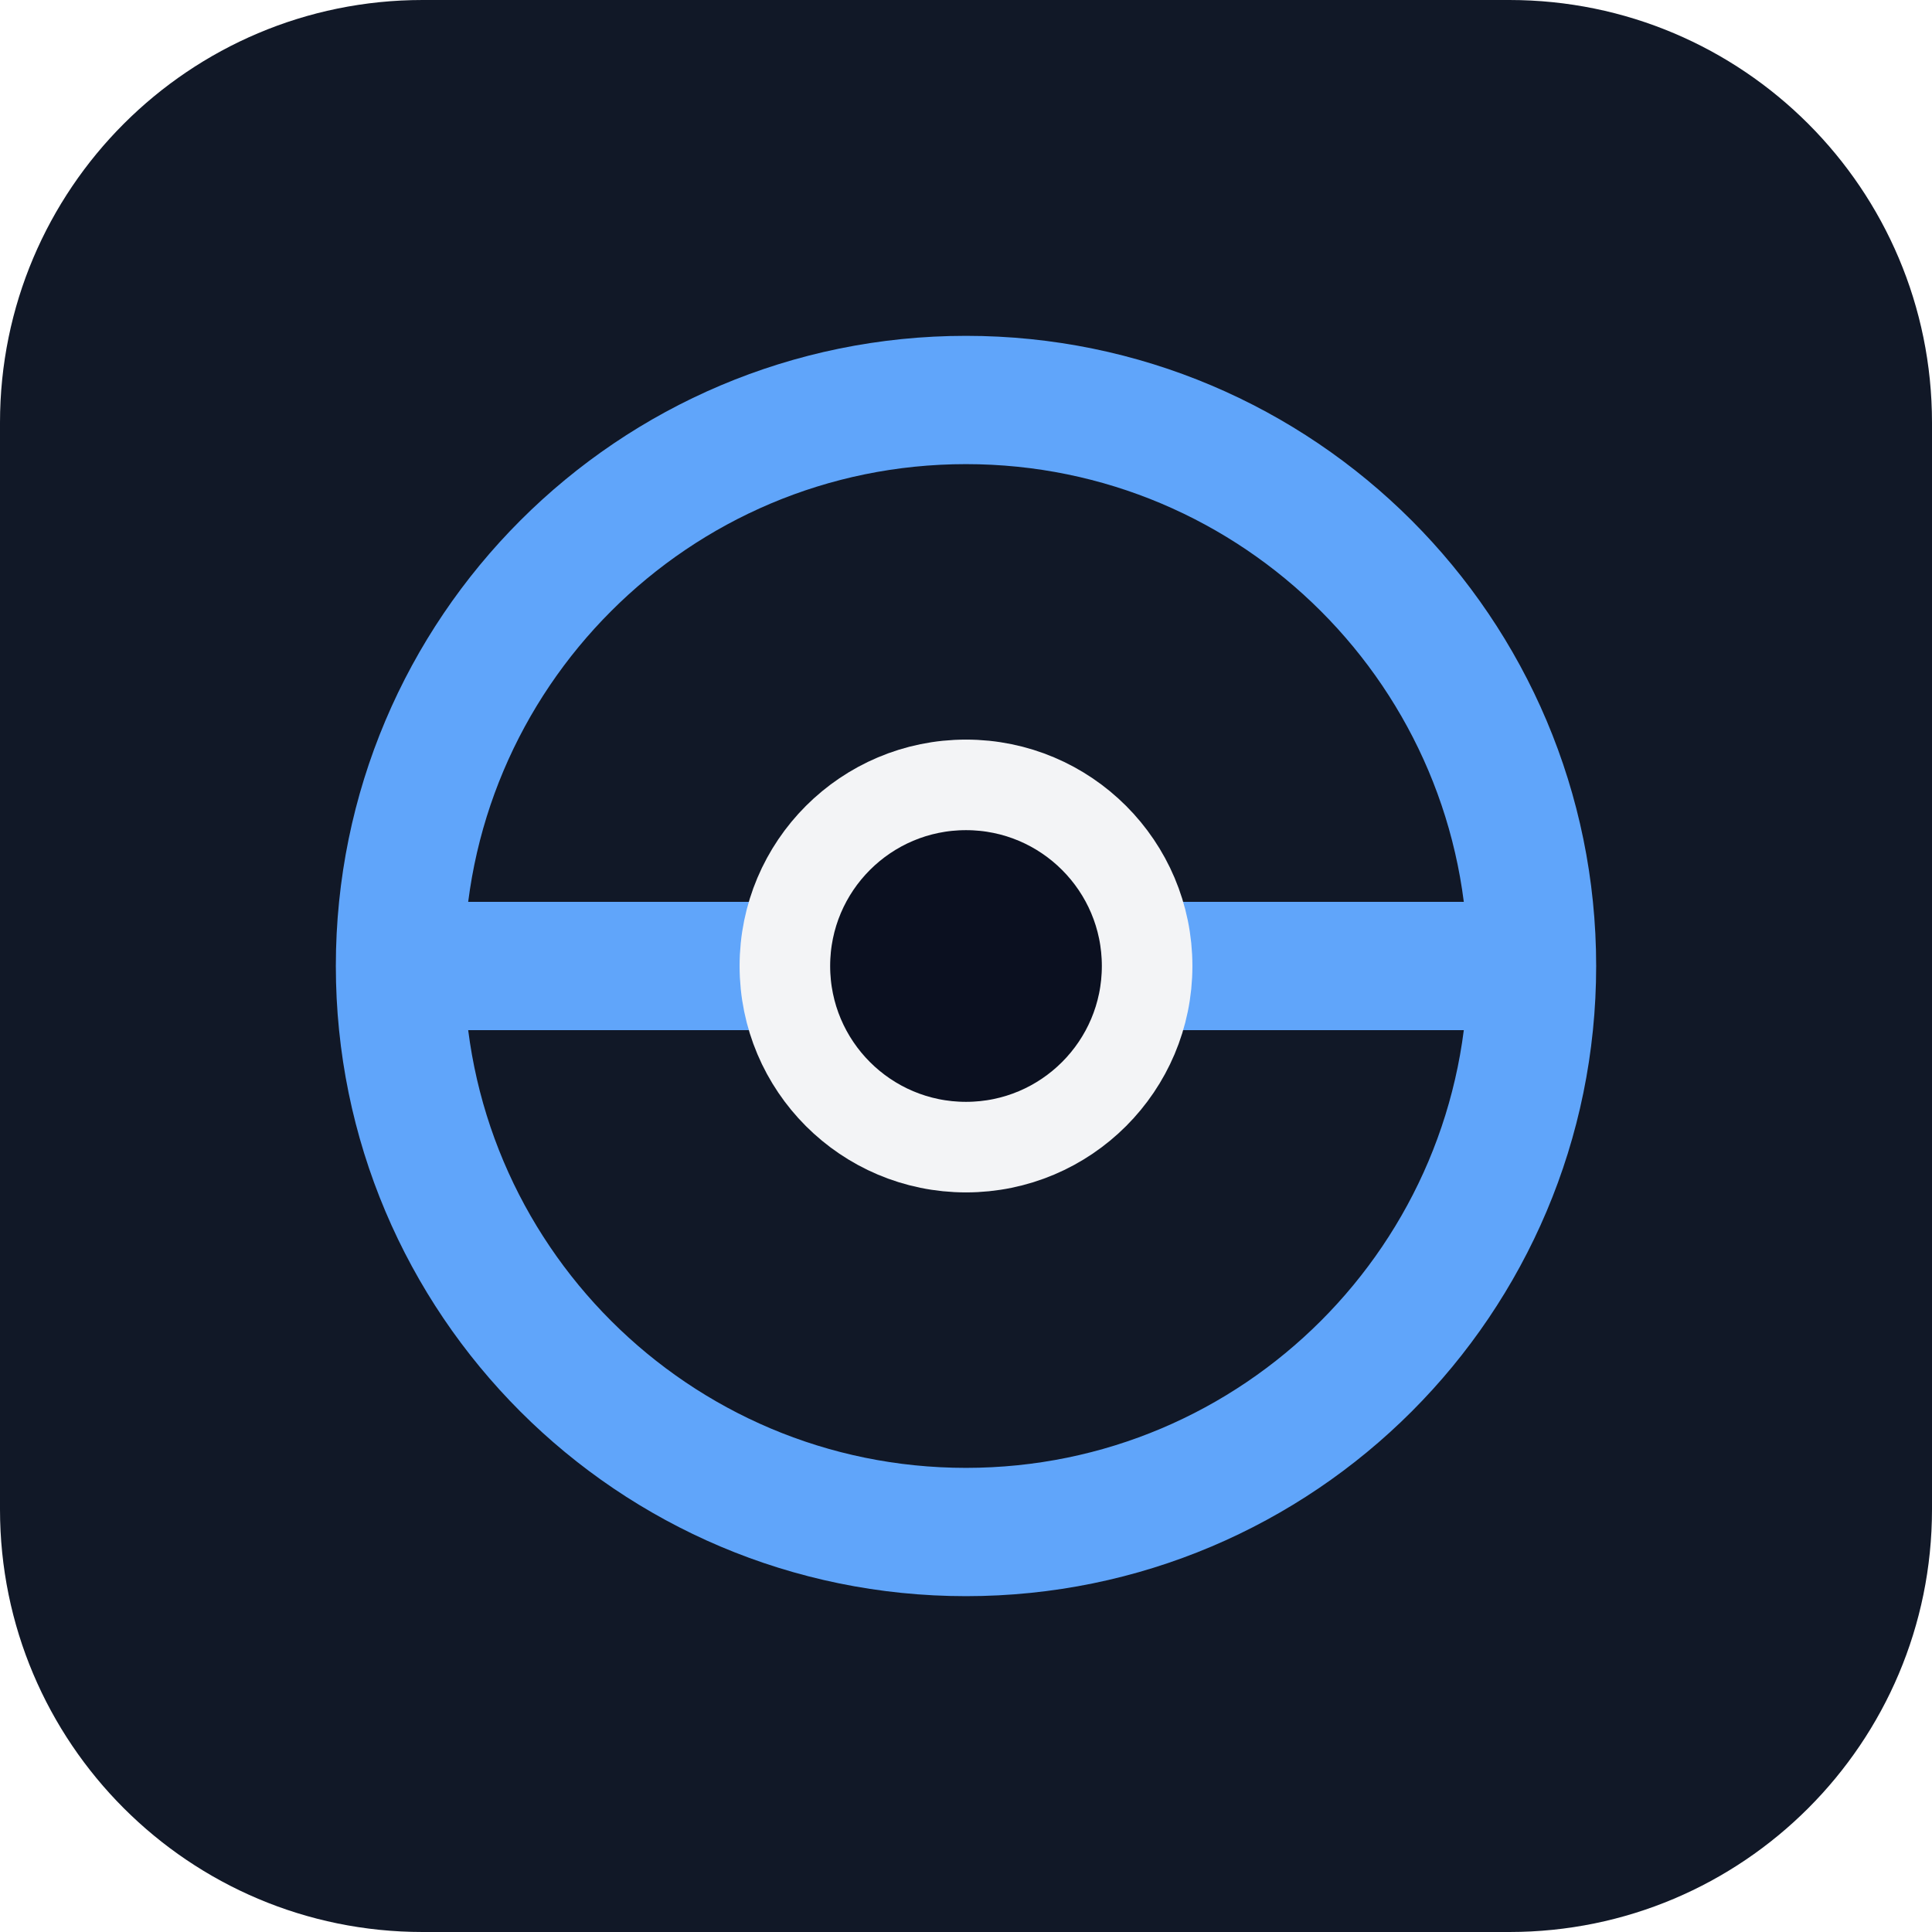
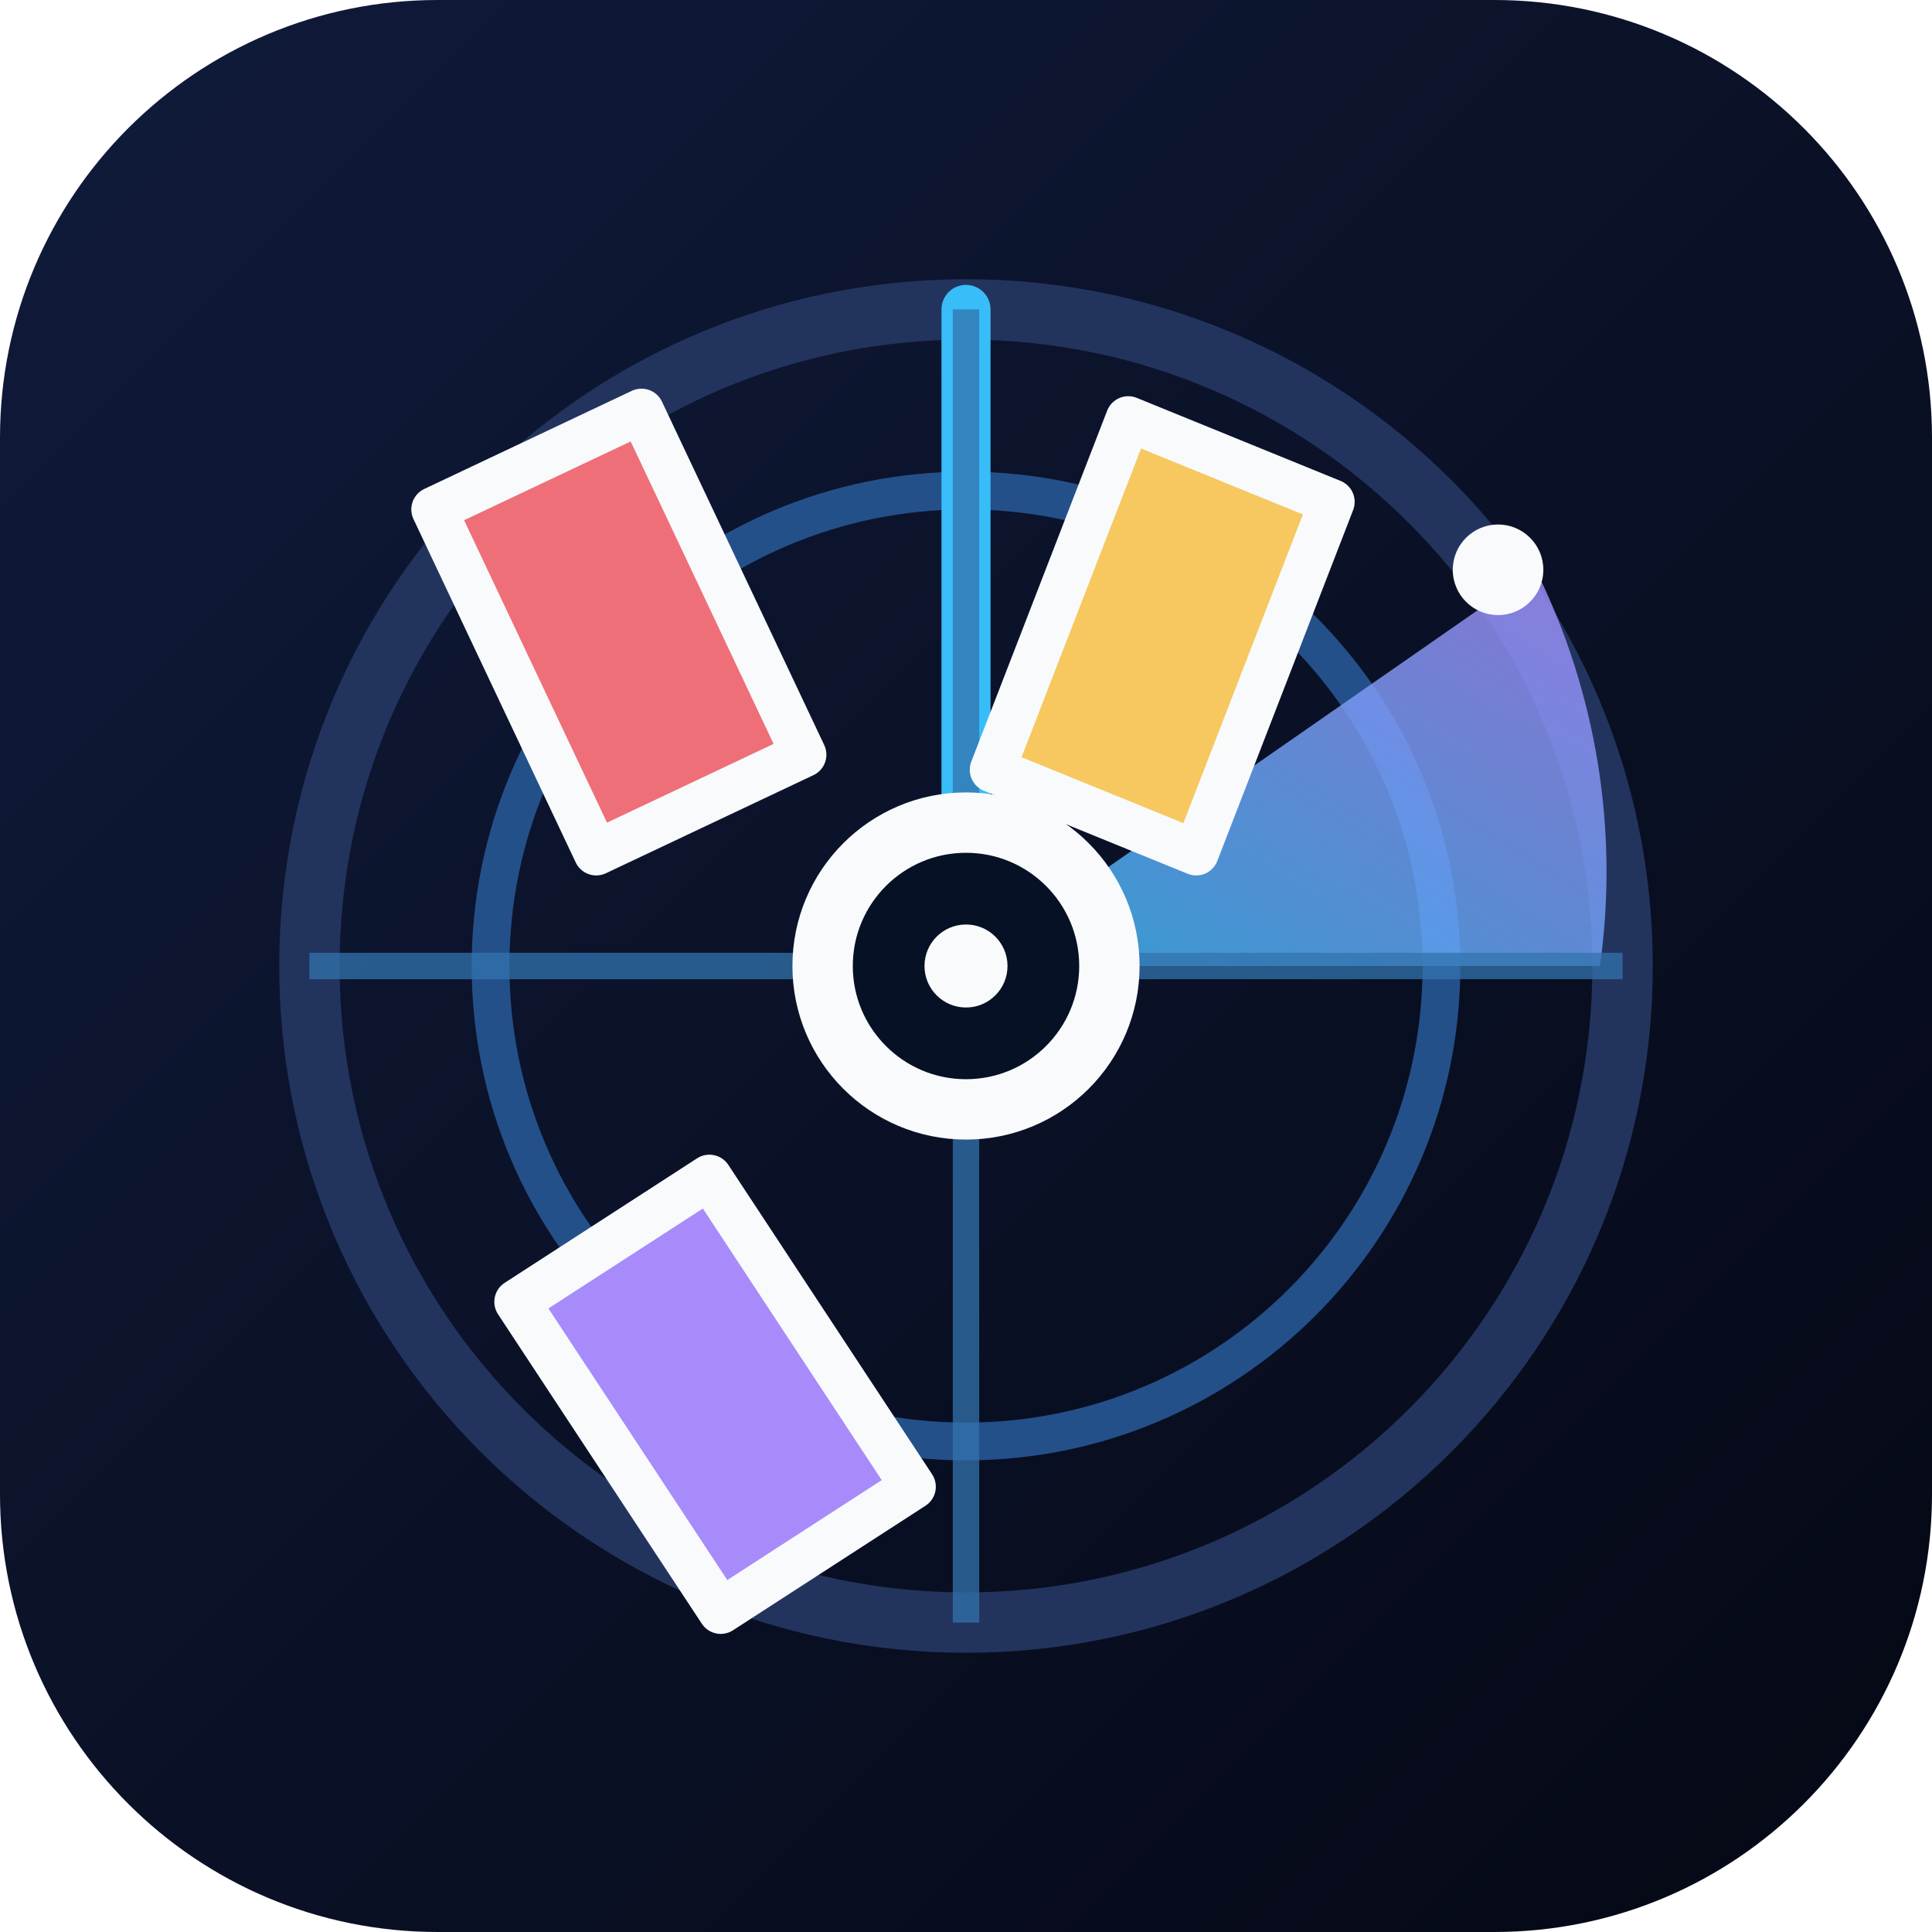
<svg xmlns="http://www.w3.org/2000/svg" viewBox="0 0 512 512">
-   <rect width="512" height="512" rx="112" fill="#111827" />
-   <circle cx="256" cy="256" r="150" fill="none" stroke="#60a5fa" stroke-width="34" />
-   <path d="M106 256h300" stroke="#60a5fa" stroke-width="34" />
-   <circle cx="256" cy="256" r="48" fill="#0b1020" stroke="#f3f4f6" stroke-width="24" />
+   <defs>
+     <linearGradient id="bg" x1="0" y1="0" x2="1" y2="1">
+       <stop stop-color="#101b3b" />
+       <stop offset="1" stop-color="#050814" />
+     </linearGradient>
+     <linearGradient id="scan" x1="0" y1="1" x2="1" y2="0">
+       <stop stop-color="#38bdf8" />
+       <stop offset="1" stop-color="#a78bfa" />
+     </linearGradient>
+   </defs>
+   <rect width="512" height="512" rx="116" fill="url(#bg)" />
+   <circle cx="256" cy="256" r="174" fill="none" stroke="#22345e" stroke-width="16" />
+   <circle cx="256" cy="256" r="126" fill="none" stroke="#24508a" stroke-width="10" />
+   <path d="M256 256 407 151A180 180 0 0 1 424 256Z" fill="url(#scan)" opacity=".82" />
+   <path d="M256 256V82" stroke="#38bdf8" stroke-width="13" stroke-linecap="round" />
+   <path d="M82 256h348M256 82v348" stroke="#3273ae" stroke-width="7" opacity=".75" />
+   <circle cx="256" cy="256" r="38" fill="#071125" stroke="#f8fafc" stroke-width="16" />
+   <circle cx="256" cy="256" r="11" fill="#f8fafc" />
+   <g stroke="#f8fafc" stroke-width="12" stroke-linejoin="round">
+     <path d="m115 135 55-26 43 91-55 26z" fill="#ef6f78" />
+     <path d="m299 111 54 22-36 93-54-22z" fill="#f6c85f" />
+     <path d="m137 345 51-33 54 82-51 33z" fill="#a78bfa" />
+   </g>
+   <circle cx="397" cy="151" r="12" fill="#f8fafc" />
</svg>
